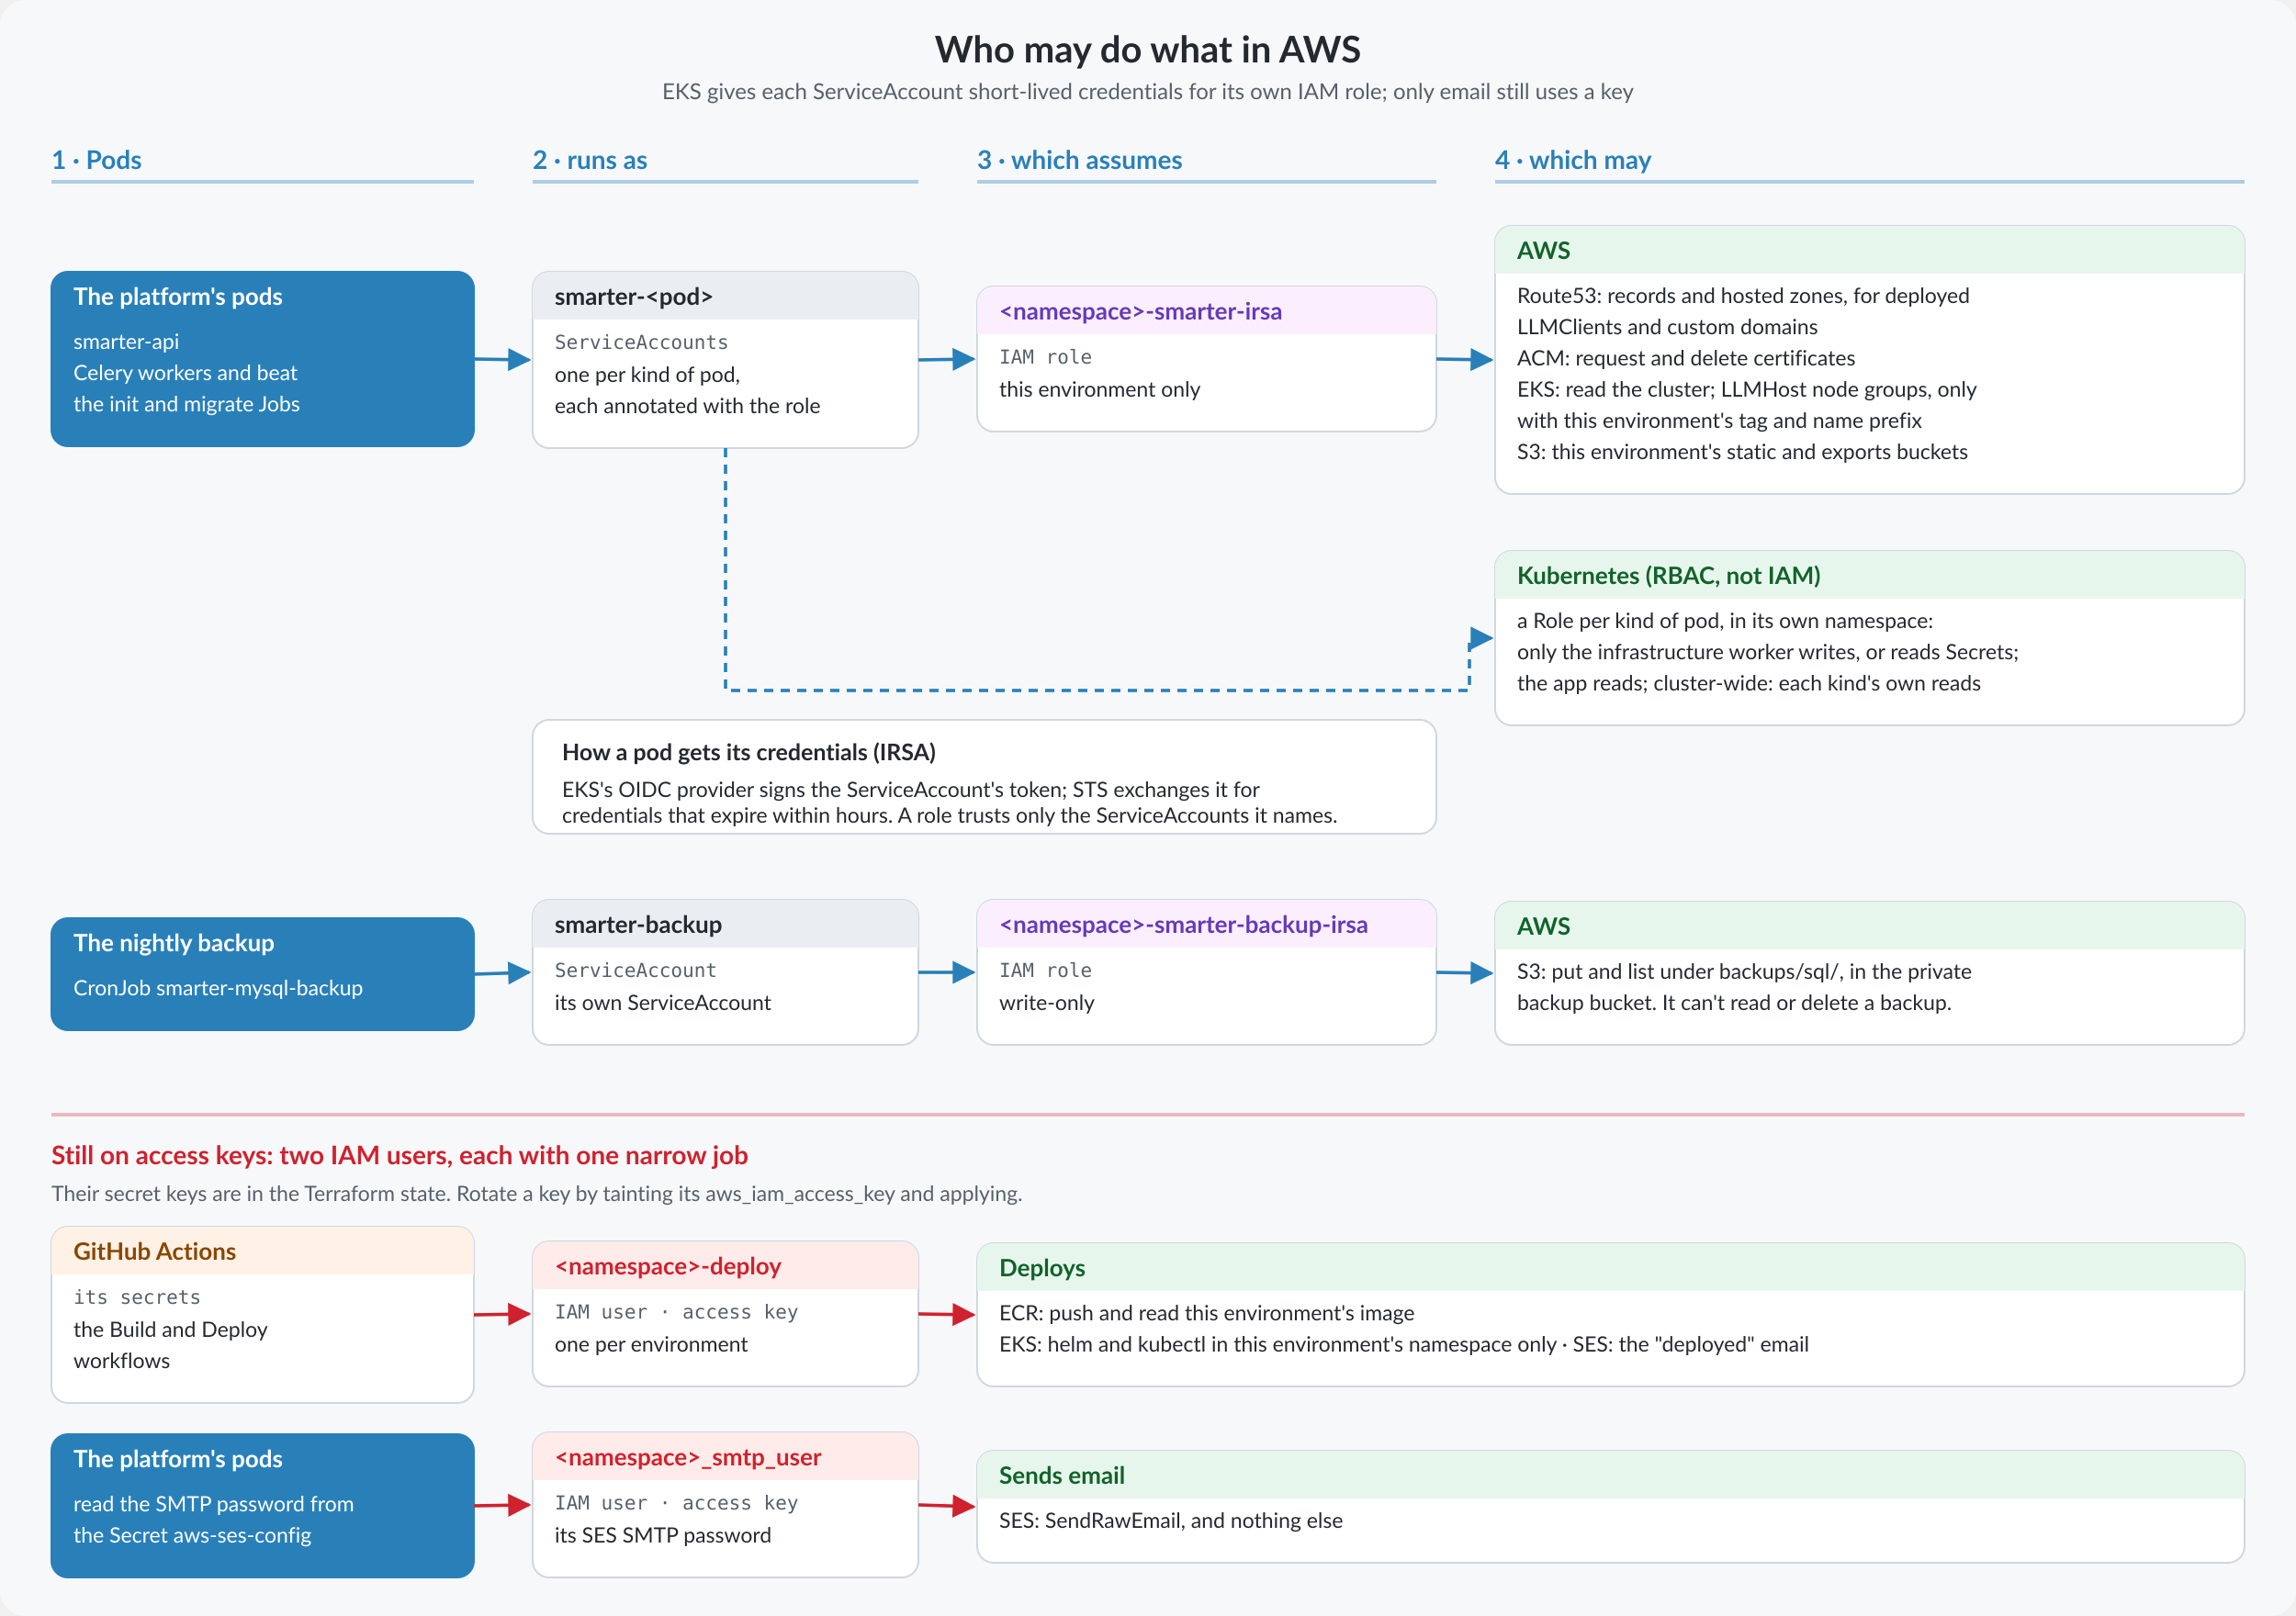
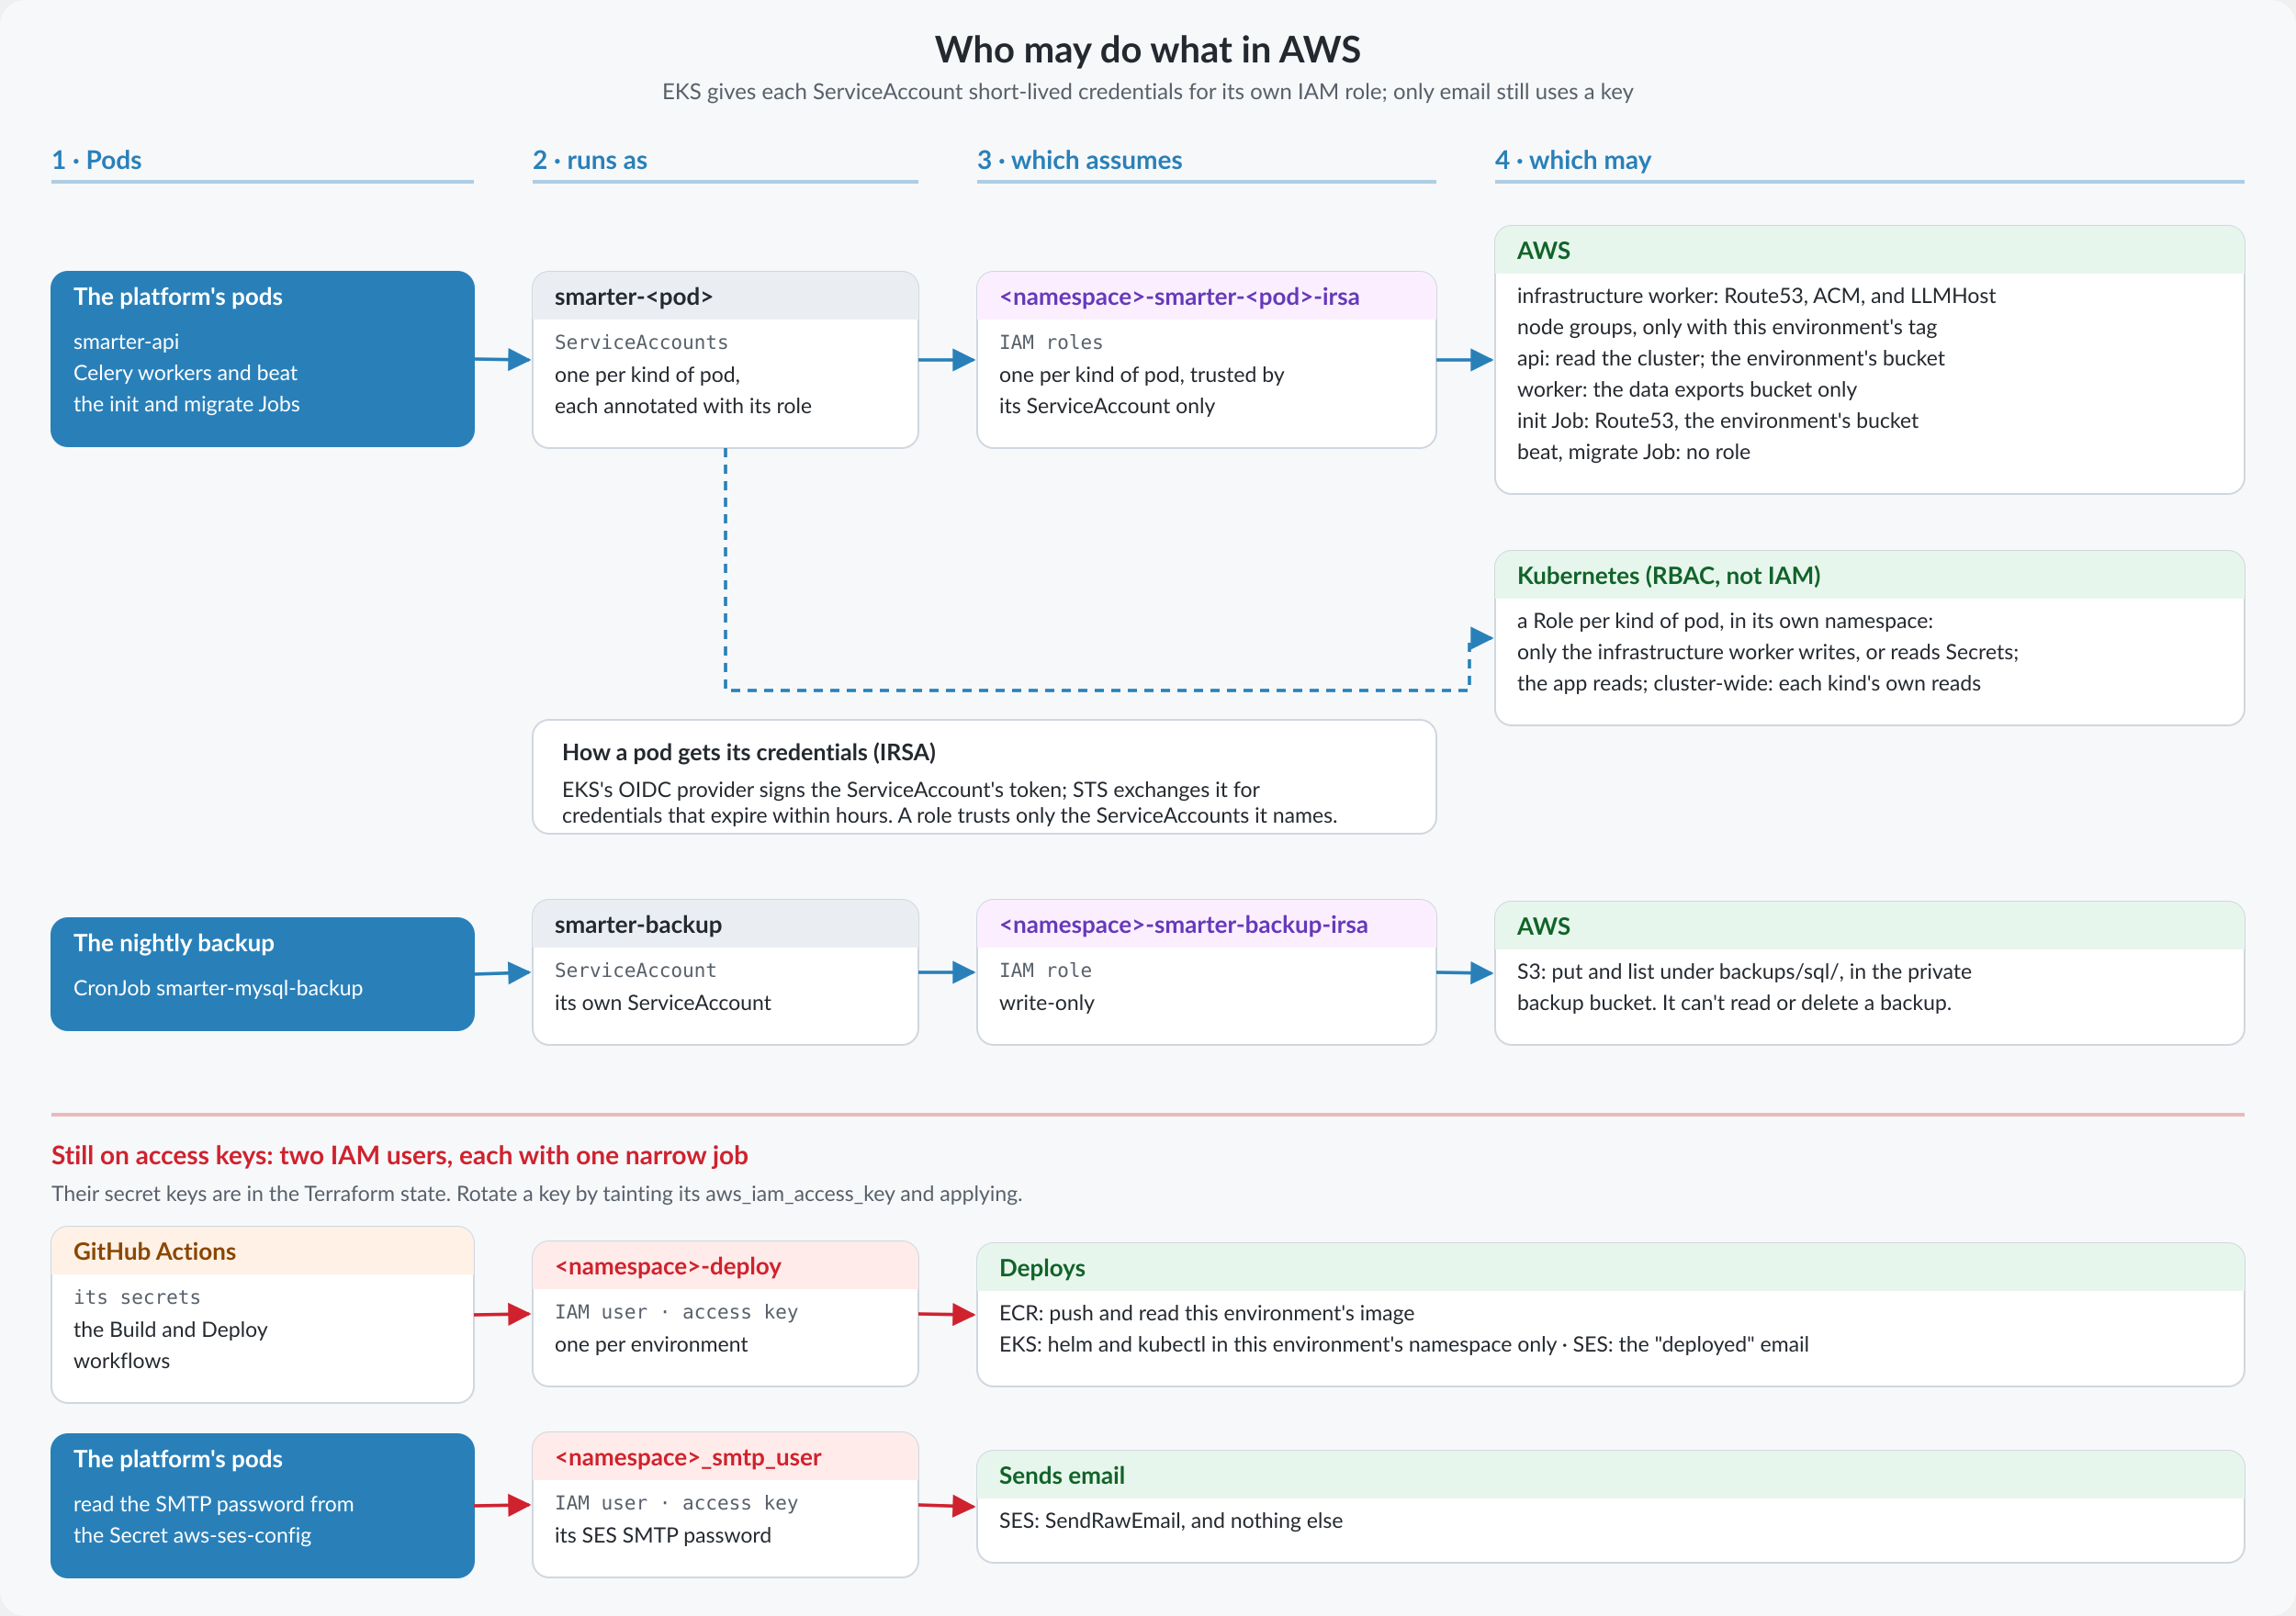
<svg xmlns="http://www.w3.org/2000/svg" viewBox="0 0 1250 880" width="1250" height="880" role="img" aria-labelledby="t d">
  <defs>
    <marker id="head" viewBox="0 0 10 10" refX="9" refY="5" markerWidth="7" markerHeight="7" orient="auto-start-reverse">
      <path d="M0,0 L10,5 L0,10 z" fill="#8C959F" />
    </marker>
    <marker id="head-green" viewBox="0 0 10 10" refX="9" refY="5" markerWidth="7" markerHeight="7" orient="auto-start-reverse">
      <path d="M0,0 L10,5 L0,10 z" fill="#1A7F37" />
    </marker>
    <marker id="head-red" viewBox="0 0 10 10" refX="9" refY="5" markerWidth="7" markerHeight="7" orient="auto-start-reverse">
      <path d="M0,0 L10,5 L0,10 z" fill="#CF222E" />
    </marker>
    <marker id="head-blue" viewBox="0 0 10 10" refX="9" refY="5" markerWidth="7" markerHeight="7" orient="auto-start-reverse">
      <path d="M0,0 L10,5 L0,10 z" fill="#2980B9" />
    </marker>
  </defs>
  <rect width="1250" height="880" rx="14" fill="#F6F8FA" />
  <text x="625.0" y="34" font-family="Lato, 'Helvetica Neue', Arial, sans-serif" font-size="20" font-weight="bold" fill="#24292F" text-anchor="middle">Who may do what in AWS</text>
  <text x="625.0" y="54" font-family="Lato, 'Helvetica Neue', Arial, sans-serif" font-size="12" font-weight="normal" fill="#57606A" text-anchor="middle">EKS gives each ServiceAccount short-lived credentials for its own IAM role; only email still uses a key</text>
  <text x="28" y="92" font-family="Lato, 'Helvetica Neue', Arial, sans-serif" font-size="14" font-weight="bold" fill="#2980B9" text-anchor="start">1 · Pods</text>
  <rect x="28" y="98" width="230" height="2" fill="#2980B9" fill-opacity="0.35" />
  <text x="290" y="92" font-family="Lato, 'Helvetica Neue', Arial, sans-serif" font-size="14" font-weight="bold" fill="#2980B9" text-anchor="start">2 · runs as</text>
  <rect x="290" y="98" width="210" height="2" fill="#2980B9" fill-opacity="0.35" />
  <text x="532" y="92" font-family="Lato, 'Helvetica Neue', Arial, sans-serif" font-size="14" font-weight="bold" fill="#2980B9" text-anchor="start">3 · which assumes</text>
  <rect x="532" y="98" width="250" height="2" fill="#2980B9" fill-opacity="0.35" />
  <text x="814" y="92" font-family="Lato, 'Helvetica Neue', Arial, sans-serif" font-size="14" font-weight="bold" fill="#2980B9" text-anchor="start">4 · which may</text>
  <rect x="814" y="98" width="408" height="2" fill="#2980B9" fill-opacity="0.35" />
  <rect x="28" y="148" width="230" height="95" rx="9" fill="#2980B9" stroke="#2980B9" />
  <path d="M28,157 a9,9 0 0 1 9,-9 h212 a9,9 0 0 1 9,9 v17 h-230 z" fill="#2980B9" />
  <text x="40" y="166" font-family="Lato, 'Helvetica Neue', Arial, sans-serif" font-size="13" font-weight="bold" fill="#FFFFFF" text-anchor="start">The platform's pods</text>
  <text x="40" y="190" font-family="Lato, 'Helvetica Neue', Arial, sans-serif" font-size="11.5" font-weight="normal" fill="#FFFFFF" text-anchor="start">smarter-api</text>
  <text x="40" y="207" font-family="Lato, 'Helvetica Neue', Arial, sans-serif" font-size="11.5" font-weight="normal" fill="#FFFFFF" text-anchor="start">Celery workers and beat</text>
  <text x="40" y="224" font-family="Lato, 'Helvetica Neue', Arial, sans-serif" font-size="11.5" font-weight="normal" fill="#FFFFFF" text-anchor="start">the init and migrate Jobs</text>
  <rect x="290" y="148" width="210" height="96" rx="9" fill="#FFFFFF" stroke="#D0D7DE" />
  <path d="M290,157 a9,9 0 0 1 9,-9 h192 a9,9 0 0 1 9,9 v17 h-210 z" fill="#EAEEF2" />
  <text x="302" y="166" font-family="Lato, 'Helvetica Neue', Arial, sans-serif" font-size="13" font-weight="bold" fill="#24292F" text-anchor="start">smarter-&lt;pod&gt;</text>
  <text x="302" y="190" font-family="SFMono-Regular, Menlo, Consolas, monospace" font-size="10.5" font-weight="normal" fill="#57606A" text-anchor="start">ServiceAccounts</text>
  <text x="302" y="208" font-family="Lato, 'Helvetica Neue', Arial, sans-serif" font-size="11.5" font-weight="normal" fill="#24292F" text-anchor="start">one per kind of pod,</text>
-   <text x="302" y="225" font-family="Lato, 'Helvetica Neue', Arial, sans-serif" font-size="11.5" font-weight="normal" fill="#24292F" text-anchor="start">each annotated with the role</text>
-   <rect x="532" y="156" width="250" height="79" rx="9" fill="#FFFFFF" stroke="#D0D7DE" />
-   <path d="M532,165 a9,9 0 0 1 9,-9 h232 a9,9 0 0 1 9,9 v17 h-250 z" fill="#FBEFFF" />
-   <text x="544" y="174" font-family="Lato, 'Helvetica Neue', Arial, sans-serif" font-size="13" font-weight="bold" fill="#6639BA" text-anchor="start">&lt;namespace&gt;-smarter-irsa</text>
-   <text x="544" y="198" font-family="SFMono-Regular, Menlo, Consolas, monospace" font-size="10.5" font-weight="normal" fill="#57606A" text-anchor="start">IAM role</text>
-   <text x="544" y="216" font-family="Lato, 'Helvetica Neue', Arial, sans-serif" font-size="11.5" font-weight="normal" fill="#24292F" text-anchor="start">this environment only</text>
+   <text x="302" y="225" font-family="Lato, 'Helvetica Neue', Arial, sans-serif" font-size="11.5" font-weight="normal" fill="#24292F" text-anchor="start">each annotated with its role</text>
+   <rect x="532" y="148" width="250" height="96" rx="9" fill="#FFFFFF" stroke="#D0D7DE" />
+   <path d="M532,157 a9,9 0 0 1 9,-9 h232 a9,9 0 0 1 9,9 v17 h-250 z" fill="#FBEFFF" />
+   <text x="544" y="166" font-family="Lato, 'Helvetica Neue', Arial, sans-serif" font-size="13" font-weight="bold" fill="#6639BA" text-anchor="start">&lt;namespace&gt;-smarter-&lt;pod&gt;-irsa</text>
+   <text x="544" y="190" font-family="SFMono-Regular, Menlo, Consolas, monospace" font-size="10.5" font-weight="normal" fill="#57606A" text-anchor="start">IAM roles</text>
+   <text x="544" y="208" font-family="Lato, 'Helvetica Neue', Arial, sans-serif" font-size="11.5" font-weight="normal" fill="#24292F" text-anchor="start">one per kind of pod, trusted by</text>
+   <text x="544" y="225" font-family="Lato, 'Helvetica Neue', Arial, sans-serif" font-size="11.5" font-weight="normal" fill="#24292F" text-anchor="start">its ServiceAccount only</text>
  <rect x="814" y="123" width="408" height="146" rx="9" fill="#FFFFFF" stroke="#D0D7DE" />
  <path d="M814,132 a9,9 0 0 1 9,-9 h390 a9,9 0 0 1 9,9 v17 h-408 z" fill="#E7F6EC" />
  <text x="826" y="141" font-family="Lato, 'Helvetica Neue', Arial, sans-serif" font-size="13" font-weight="bold" fill="#116329" text-anchor="start">AWS</text>
-   <text x="826" y="165" font-family="Lato, 'Helvetica Neue', Arial, sans-serif" font-size="11.5" font-weight="normal" fill="#24292F" text-anchor="start">Route53: records and hosted zones, for deployed</text>
-   <text x="826" y="182" font-family="Lato, 'Helvetica Neue', Arial, sans-serif" font-size="11.5" font-weight="normal" fill="#24292F" text-anchor="start">LLMClients and custom domains</text>
-   <text x="826" y="199" font-family="Lato, 'Helvetica Neue', Arial, sans-serif" font-size="11.5" font-weight="normal" fill="#24292F" text-anchor="start">ACM: request and delete certificates</text>
-   <text x="826" y="216" font-family="Lato, 'Helvetica Neue', Arial, sans-serif" font-size="11.5" font-weight="normal" fill="#24292F" text-anchor="start">EKS: read the cluster; LLMHost node groups, only</text>
-   <text x="826" y="233" font-family="Lato, 'Helvetica Neue', Arial, sans-serif" font-size="11.5" font-weight="normal" fill="#24292F" text-anchor="start">with this environment's tag and name prefix</text>
-   <text x="826" y="250" font-family="Lato, 'Helvetica Neue', Arial, sans-serif" font-size="11.5" font-weight="normal" fill="#24292F" text-anchor="start">S3: this environment's static and exports buckets</text>
+   <text x="826" y="165" font-family="Lato, 'Helvetica Neue', Arial, sans-serif" font-size="11.5" font-weight="normal" fill="#24292F" text-anchor="start">infrastructure worker: Route53, ACM, and LLMHost</text>
+   <text x="826" y="182" font-family="Lato, 'Helvetica Neue', Arial, sans-serif" font-size="11.5" font-weight="normal" fill="#24292F" text-anchor="start">node groups, only with this environment's tag</text>
+   <text x="826" y="199" font-family="Lato, 'Helvetica Neue', Arial, sans-serif" font-size="11.5" font-weight="normal" fill="#24292F" text-anchor="start">api: read the cluster; the environment's bucket</text>
+   <text x="826" y="216" font-family="Lato, 'Helvetica Neue', Arial, sans-serif" font-size="11.5" font-weight="normal" fill="#24292F" text-anchor="start">worker: the data exports bucket only</text>
+   <text x="826" y="233" font-family="Lato, 'Helvetica Neue', Arial, sans-serif" font-size="11.5" font-weight="normal" fill="#24292F" text-anchor="start">init Job: Route53, the environment's bucket</text>
+   <text x="826" y="250" font-family="Lato, 'Helvetica Neue', Arial, sans-serif" font-size="11.5" font-weight="normal" fill="#24292F" text-anchor="start">beat, migrate Job: no role</text>
  <rect x="814" y="300" width="408" height="95" rx="9" fill="#FFFFFF" stroke="#D0D7DE" />
  <path d="M814,309 a9,9 0 0 1 9,-9 h390 a9,9 0 0 1 9,9 v17 h-408 z" fill="#E7F6EC" />
  <text x="826" y="318" font-family="Lato, 'Helvetica Neue', Arial, sans-serif" font-size="13" font-weight="bold" fill="#116329" text-anchor="start">Kubernetes (RBAC, not IAM)</text>
  <text x="826" y="342" font-family="Lato, 'Helvetica Neue', Arial, sans-serif" font-size="11.5" font-weight="normal" fill="#24292F" text-anchor="start">a Role per kind of pod, in its own namespace:</text>
  <text x="826" y="359" font-family="Lato, 'Helvetica Neue', Arial, sans-serif" font-size="11.5" font-weight="normal" fill="#24292F" text-anchor="start">only the infrastructure worker writes, or reads Secrets;</text>
  <text x="826" y="376" font-family="Lato, 'Helvetica Neue', Arial, sans-serif" font-size="11.5" font-weight="normal" fill="#24292F" text-anchor="start">the app reads; cluster-wide: each kind's own reads</text>
  <rect x="28" y="500" width="230" height="61" rx="9" fill="#2980B9" stroke="#2980B9" />
  <path d="M28,509 a9,9 0 0 1 9,-9 h212 a9,9 0 0 1 9,9 v17 h-230 z" fill="#2980B9" />
  <text x="40" y="518" font-family="Lato, 'Helvetica Neue', Arial, sans-serif" font-size="13" font-weight="bold" fill="#FFFFFF" text-anchor="start">The nightly backup</text>
  <text x="40" y="542" font-family="Lato, 'Helvetica Neue', Arial, sans-serif" font-size="11.5" font-weight="normal" fill="#FFFFFF" text-anchor="start">CronJob smarter-mysql-backup</text>
  <rect x="290" y="490" width="210" height="79" rx="9" fill="#FFFFFF" stroke="#D0D7DE" />
  <path d="M290,499 a9,9 0 0 1 9,-9 h192 a9,9 0 0 1 9,9 v17 h-210 z" fill="#EAEEF2" />
  <text x="302" y="508" font-family="Lato, 'Helvetica Neue', Arial, sans-serif" font-size="13" font-weight="bold" fill="#24292F" text-anchor="start">smarter-backup</text>
  <text x="302" y="532" font-family="SFMono-Regular, Menlo, Consolas, monospace" font-size="10.5" font-weight="normal" fill="#57606A" text-anchor="start">ServiceAccount</text>
  <text x="302" y="550" font-family="Lato, 'Helvetica Neue', Arial, sans-serif" font-size="11.5" font-weight="normal" fill="#24292F" text-anchor="start">its own ServiceAccount</text>
  <rect x="532" y="490" width="250" height="79" rx="9" fill="#FFFFFF" stroke="#D0D7DE" />
  <path d="M532,499 a9,9 0 0 1 9,-9 h232 a9,9 0 0 1 9,9 v17 h-250 z" fill="#FBEFFF" />
  <text x="544" y="508" font-family="Lato, 'Helvetica Neue', Arial, sans-serif" font-size="13" font-weight="bold" fill="#6639BA" text-anchor="start">&lt;namespace&gt;-smarter-backup-irsa</text>
  <text x="544" y="532" font-family="SFMono-Regular, Menlo, Consolas, monospace" font-size="10.5" font-weight="normal" fill="#57606A" text-anchor="start">IAM role</text>
  <text x="544" y="550" font-family="Lato, 'Helvetica Neue', Arial, sans-serif" font-size="11.5" font-weight="normal" fill="#24292F" text-anchor="start">write-only</text>
  <rect x="814" y="491" width="408" height="78" rx="9" fill="#FFFFFF" stroke="#D0D7DE" />
  <path d="M814,500 a9,9 0 0 1 9,-9 h390 a9,9 0 0 1 9,9 v17 h-408 z" fill="#E7F6EC" />
  <text x="826" y="509" font-family="Lato, 'Helvetica Neue', Arial, sans-serif" font-size="13" font-weight="bold" fill="#116329" text-anchor="start">AWS</text>
  <text x="826" y="533" font-family="Lato, 'Helvetica Neue', Arial, sans-serif" font-size="11.5" font-weight="normal" fill="#24292F" text-anchor="start">S3: put and list under backups/sql/, in the private</text>
  <text x="826" y="550" font-family="Lato, 'Helvetica Neue', Arial, sans-serif" font-size="11.5" font-weight="normal" fill="#24292F" text-anchor="start">backup bucket. It can't read or delete a backup.</text>
  <path d="M258,195.5 L288,196.0" fill="none" stroke="#2980B9" stroke-width="1.8" marker-end="url(#head-blue)" />
-   <path d="M500,196.0 L530,195.5" fill="none" stroke="#2980B9" stroke-width="1.8" marker-end="url(#head-blue)" />
-   <path d="M782,195.5 L812,196.0" fill="none" stroke="#2980B9" stroke-width="1.8" marker-end="url(#head-blue)" />
+   <path d="M500,196.0 L530,196.0" fill="none" stroke="#2980B9" stroke-width="1.8" marker-end="url(#head-blue)" />
+   <path d="M782,196.0 L812,196.0" fill="none" stroke="#2980B9" stroke-width="1.8" marker-end="url(#head-blue)" />
  <path d="M258,530.5 L288,529.5" fill="none" stroke="#2980B9" stroke-width="1.8" marker-end="url(#head-blue)" />
  <path d="M500,529.5 L530,529.5" fill="none" stroke="#2980B9" stroke-width="1.8" marker-end="url(#head-blue)" />
  <path d="M782,529.5 L812,530.0" fill="none" stroke="#2980B9" stroke-width="1.8" marker-end="url(#head-blue)" />
  <path d="M395.0,244 L395.0,376 L800,376 L800,347.5 L812,347.5" fill="none" stroke="#2980B9" stroke-width="1.8" stroke-dasharray="5 4" marker-end="url(#head-blue)" />
  <rect x="290" y="392" width="492" height="62" rx="9" fill="#FFFFFF" stroke="#D0D7DE" />
  <text x="306" y="414" font-family="Lato, 'Helvetica Neue', Arial, sans-serif" font-size="12.5" font-weight="bold" fill="#24292F" text-anchor="start">How a pod gets its credentials (IRSA)</text>
  <text x="306" y="434" font-family="Lato, 'Helvetica Neue', Arial, sans-serif" font-size="11.5" font-weight="normal" fill="#24292F" text-anchor="start">EKS's OIDC provider signs the ServiceAccount's token; STS exchanges it for</text>
  <text x="306" y="448" font-family="Lato, 'Helvetica Neue', Arial, sans-serif" font-size="11.5" font-weight="normal" fill="#24292F" text-anchor="start">credentials that expire within hours. A role trusts only the ServiceAccounts it names.</text>
  <rect x="28" y="606" width="1194" height="2" fill="#CF222E" fill-opacity="0.3" />
  <text x="28" y="634" font-family="Lato, 'Helvetica Neue', Arial, sans-serif" font-size="14" font-weight="bold" fill="#CF222E" text-anchor="start">Still on access keys: two IAM users, each with one narrow job</text>
  <text x="28" y="654" font-family="Lato, 'Helvetica Neue', Arial, sans-serif" font-size="11.5" font-weight="normal" fill="#57606A" text-anchor="start">Their secret keys are in the Terraform state. Rotate a key by tainting its aws_iam_access_key and applying.</text>
  <rect x="28" y="668" width="230" height="96" rx="9" fill="#FFFFFF" stroke="#D0D7DE" />
  <path d="M28,677 a9,9 0 0 1 9,-9 h212 a9,9 0 0 1 9,9 v17 h-230 z" fill="#FFF1E5" />
  <text x="40" y="686" font-family="Lato, 'Helvetica Neue', Arial, sans-serif" font-size="13" font-weight="bold" fill="#8A4600" text-anchor="start">GitHub Actions</text>
  <text x="40" y="710" font-family="SFMono-Regular, Menlo, Consolas, monospace" font-size="10.5" font-weight="normal" fill="#57606A" text-anchor="start">its secrets</text>
  <text x="40" y="728" font-family="Lato, 'Helvetica Neue', Arial, sans-serif" font-size="11.5" font-weight="normal" fill="#24292F" text-anchor="start">the Build and Deploy</text>
  <text x="40" y="745" font-family="Lato, 'Helvetica Neue', Arial, sans-serif" font-size="11.5" font-weight="normal" fill="#24292F" text-anchor="start">workflows</text>
  <rect x="290" y="676" width="210" height="79" rx="9" fill="#FFFFFF" stroke="#D0D7DE" />
  <path d="M290,685 a9,9 0 0 1 9,-9 h192 a9,9 0 0 1 9,9 v17 h-210 z" fill="#FFEBE9" />
  <text x="302" y="694" font-family="Lato, 'Helvetica Neue', Arial, sans-serif" font-size="13" font-weight="bold" fill="#CF222E" text-anchor="start">&lt;namespace&gt;-deploy</text>
  <text x="302" y="718" font-family="SFMono-Regular, Menlo, Consolas, monospace" font-size="10.5" font-weight="normal" fill="#57606A" text-anchor="start">IAM user · access key</text>
  <text x="302" y="736" font-family="Lato, 'Helvetica Neue', Arial, sans-serif" font-size="11.5" font-weight="normal" fill="#24292F" text-anchor="start">one per environment</text>
  <rect x="532" y="677" width="690" height="78" rx="9" fill="#FFFFFF" stroke="#D0D7DE" />
  <path d="M532,686 a9,9 0 0 1 9,-9 h672 a9,9 0 0 1 9,9 v17 h-690 z" fill="#E7F6EC" />
  <text x="544" y="695" font-family="Lato, 'Helvetica Neue', Arial, sans-serif" font-size="13" font-weight="bold" fill="#116329" text-anchor="start">Deploys</text>
  <text x="544" y="719" font-family="Lato, 'Helvetica Neue', Arial, sans-serif" font-size="11.5" font-weight="normal" fill="#24292F" text-anchor="start">ECR: push and read this environment's image</text>
  <text x="544" y="736" font-family="Lato, 'Helvetica Neue', Arial, sans-serif" font-size="11.5" font-weight="normal" fill="#24292F" text-anchor="start">EKS: helm and kubectl in this environment's namespace only  ·  SES: the "deployed" email</text>
  <rect x="28" y="781" width="230" height="78" rx="9" fill="#2980B9" stroke="#2980B9" />
  <path d="M28,790 a9,9 0 0 1 9,-9 h212 a9,9 0 0 1 9,9 v17 h-230 z" fill="#2980B9" />
  <text x="40" y="799" font-family="Lato, 'Helvetica Neue', Arial, sans-serif" font-size="13" font-weight="bold" fill="#FFFFFF" text-anchor="start">The platform's pods</text>
  <text x="40" y="823" font-family="Lato, 'Helvetica Neue', Arial, sans-serif" font-size="11.5" font-weight="normal" fill="#FFFFFF" text-anchor="start">read the SMTP password from</text>
  <text x="40" y="840" font-family="Lato, 'Helvetica Neue', Arial, sans-serif" font-size="11.5" font-weight="normal" fill="#FFFFFF" text-anchor="start">the Secret aws-ses-config</text>
  <rect x="290" y="780" width="210" height="79" rx="9" fill="#FFFFFF" stroke="#D0D7DE" />
  <path d="M290,789 a9,9 0 0 1 9,-9 h192 a9,9 0 0 1 9,9 v17 h-210 z" fill="#FFEBE9" />
  <text x="302" y="798" font-family="Lato, 'Helvetica Neue', Arial, sans-serif" font-size="13" font-weight="bold" fill="#CF222E" text-anchor="start">&lt;namespace&gt;_smtp_user</text>
  <text x="302" y="822" font-family="SFMono-Regular, Menlo, Consolas, monospace" font-size="10.5" font-weight="normal" fill="#57606A" text-anchor="start">IAM user · access key</text>
  <text x="302" y="840" font-family="Lato, 'Helvetica Neue', Arial, sans-serif" font-size="11.5" font-weight="normal" fill="#24292F" text-anchor="start">its SES SMTP password</text>
  <rect x="532" y="790" width="690" height="61" rx="9" fill="#FFFFFF" stroke="#D0D7DE" />
  <path d="M532,799 a9,9 0 0 1 9,-9 h672 a9,9 0 0 1 9,9 v17 h-690 z" fill="#E7F6EC" />
  <text x="544" y="808" font-family="Lato, 'Helvetica Neue', Arial, sans-serif" font-size="13" font-weight="bold" fill="#116329" text-anchor="start">Sends email</text>
  <text x="544" y="832" font-family="Lato, 'Helvetica Neue', Arial, sans-serif" font-size="11.5" font-weight="normal" fill="#24292F" text-anchor="start">SES: SendRawEmail, and nothing else</text>
  <path d="M258,716.0 L288,715.5" fill="none" stroke="#CF222E" stroke-width="1.8" marker-end="url(#head-red)" />
  <path d="M500,715.5 L530,716.0" fill="none" stroke="#CF222E" stroke-width="1.8" marker-end="url(#head-red)" />
  <path d="M258,820.0 L288,819.5" fill="none" stroke="#CF222E" stroke-width="1.8" marker-end="url(#head-red)" />
  <path d="M500,819.5 L530,820.5" fill="none" stroke="#CF222E" stroke-width="1.8" marker-end="url(#head-red)" />
</svg>
